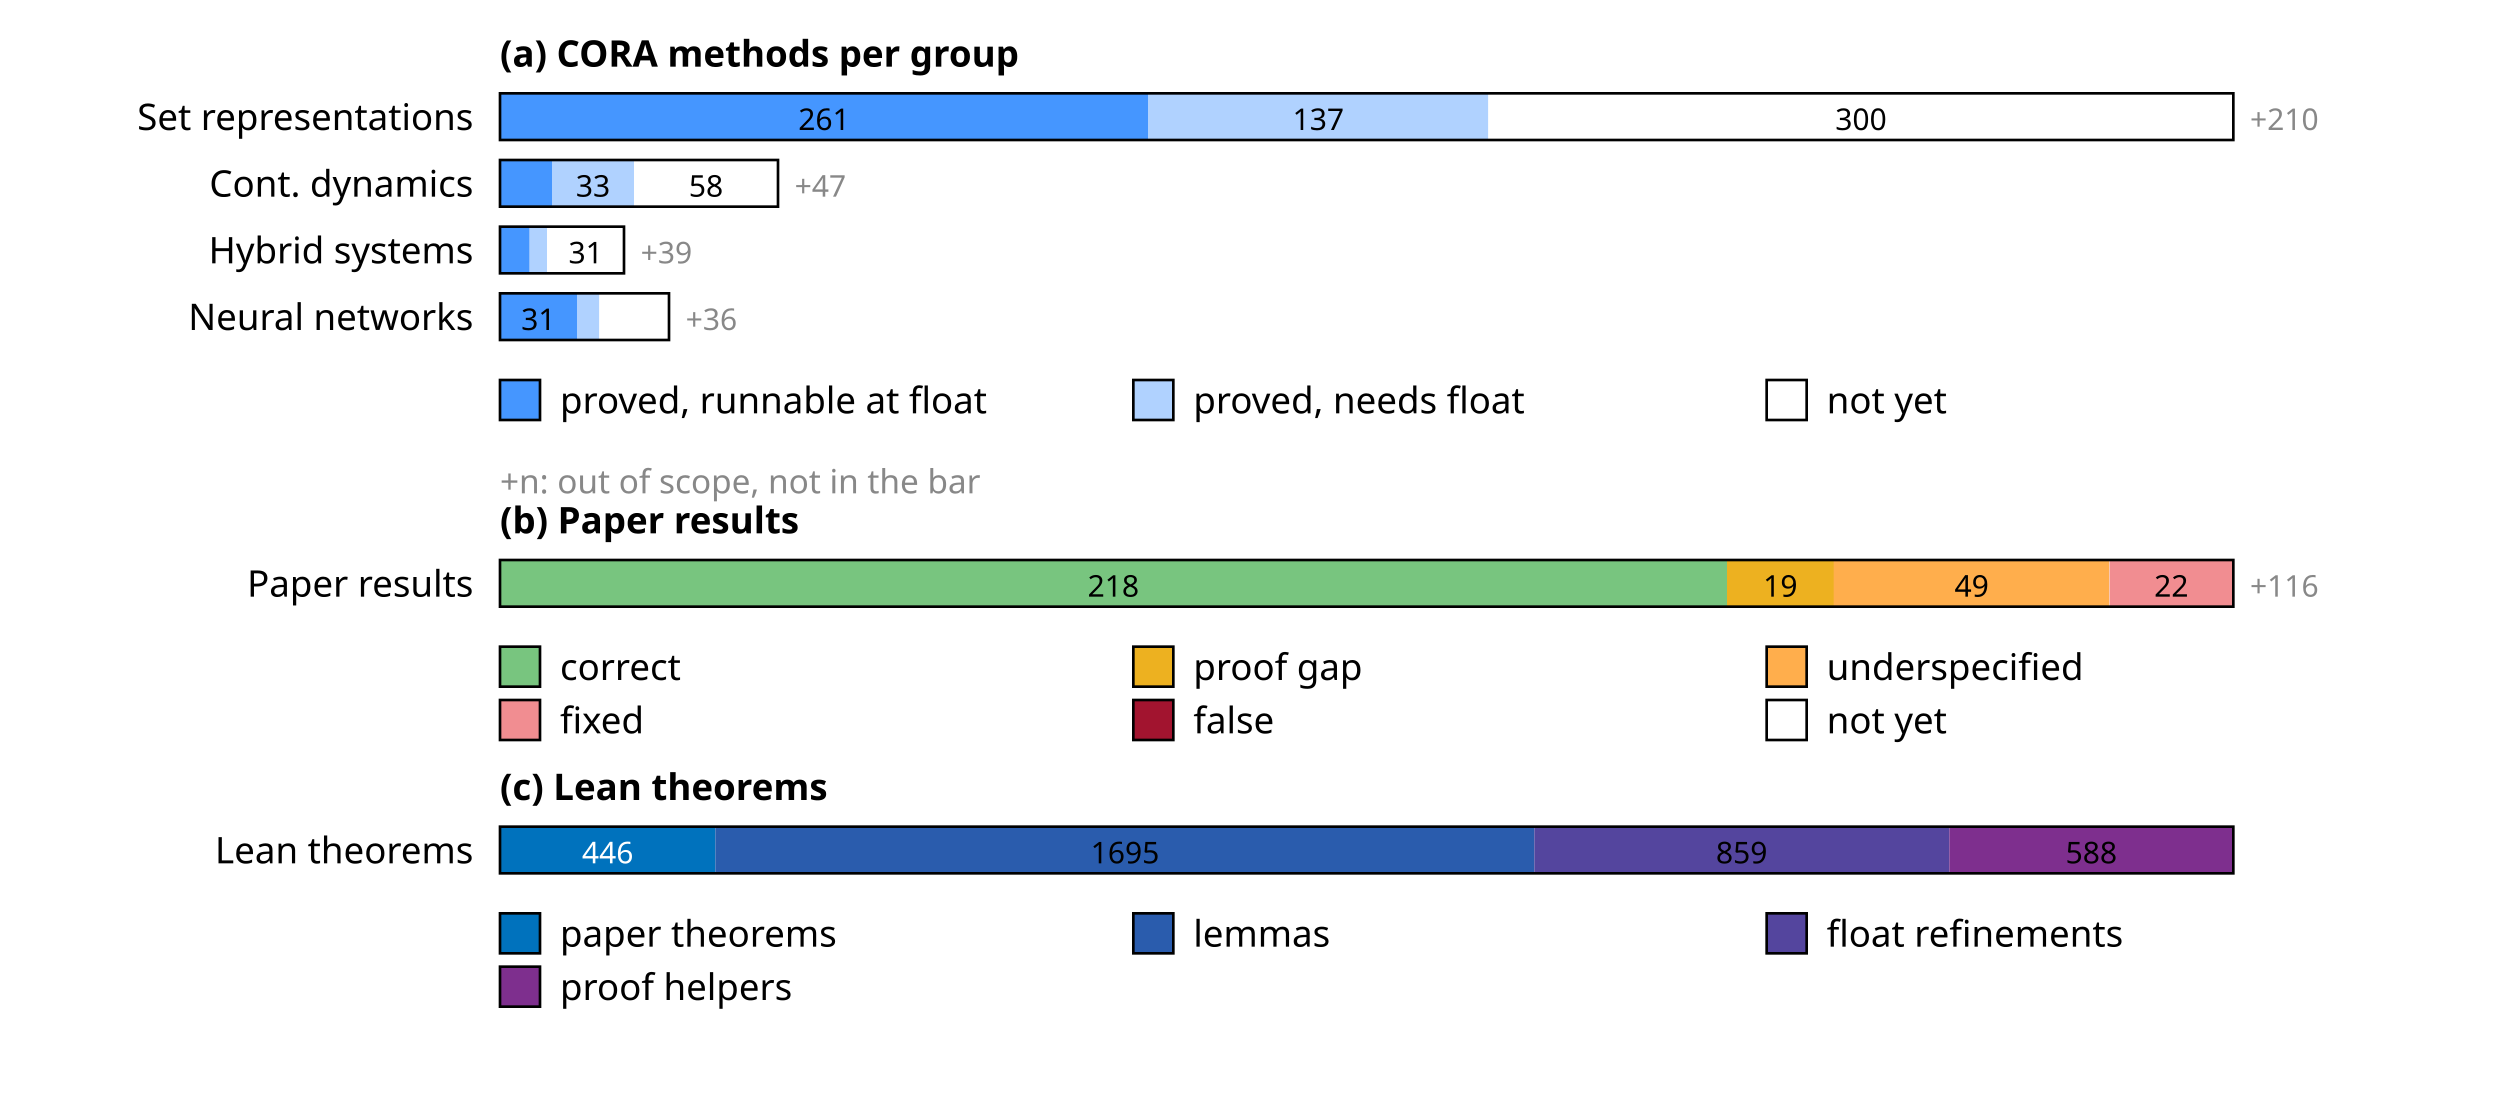
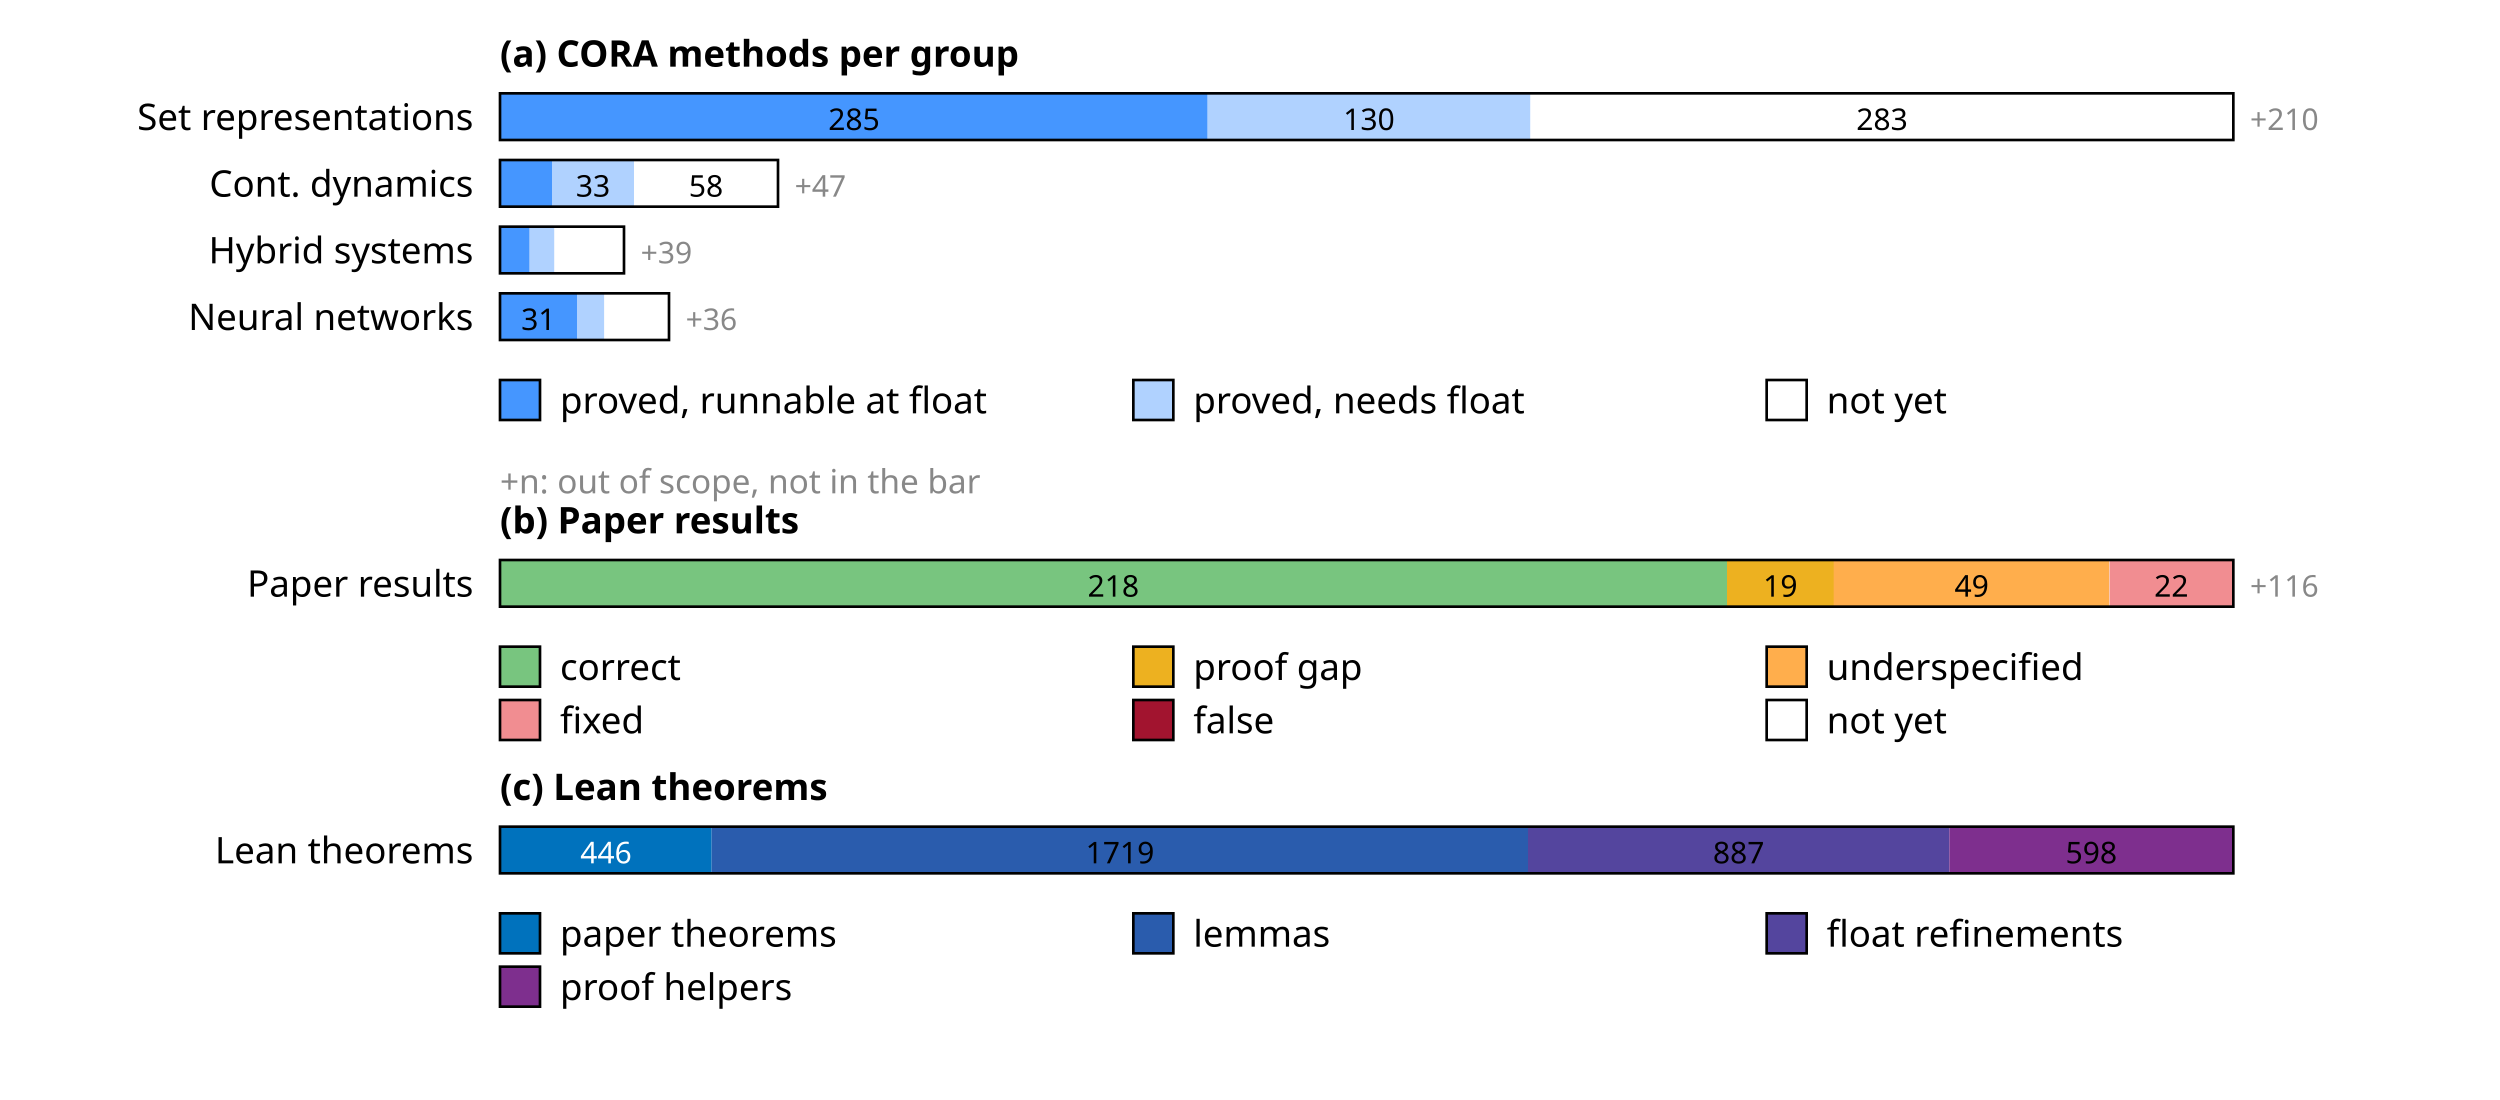
<svg xmlns="http://www.w3.org/2000/svg" width="750" height="330" font-family="sans-serif" font-size="11">
  <rect width="100%" height="100%" fill="white" />
  <text x="150" y="20" font-weight="bold">(a) CORA methods per group</text>
  <text x="142" y="39" text-anchor="end">Set representations</text>
-   <rect x="150.0" y="28" width="194.4" height="14" fill="rgb(69,150,255)" />
-   <text x="247.2" y="39" text-anchor="middle" font-size="9" fill="#000">261</text>
-   <rect x="344.4" y="28" width="102.1" height="14" fill="rgb(176,210,255)" />
-   <text x="395.5" y="39" text-anchor="middle" font-size="9" fill="#000">137</text>
-   <rect x="446.5" y="28" width="223.5" height="14" fill="rgb(255,255,255)" />
-   <text x="558.3" y="39" text-anchor="middle" font-size="9" fill="#000">300</text>
+   <rect x="150.0" y="28" width="212.3" height="14" fill="rgb(69,150,255)" />
+   <text x="256.2" y="39" text-anchor="middle" font-size="9" fill="#000">285</text>
+   <rect x="362.3" y="28" width="96.8" height="14" fill="rgb(176,210,255)" />
+   <text x="410.7" y="39" text-anchor="middle" font-size="9" fill="#000">130</text>
+   <rect x="459.2" y="28" width="210.8" height="14" fill="rgb(255,255,255)" />
+   <text x="564.6" y="39" text-anchor="middle" font-size="9" fill="#000">283</text>
  <rect x="150" y="28" width="520.0" height="14" fill="none" stroke="#000" stroke-width="0.8" />
  <text x="675.0" y="39" font-size="9" fill="#888">+210</text>
  <text x="142" y="59" text-anchor="end">Cont. dynamics</text>
  <rect x="150.0" y="48" width="15.6" height="14" fill="rgb(69,150,255)" />
  <rect x="165.6" y="48" width="24.6" height="14" fill="rgb(176,210,255)" />
  <text x="177.9" y="59" text-anchor="middle" font-size="9" fill="#000">33</text>
  <rect x="190.2" y="48" width="43.2" height="14" fill="rgb(255,255,255)" />
  <text x="211.8" y="59" text-anchor="middle" font-size="9" fill="#000">58</text>
  <rect x="150" y="48" width="83.4" height="14" fill="none" stroke="#000" stroke-width="0.8" />
  <text x="238.4" y="59" font-size="9" fill="#888">+47</text>
  <text x="142" y="79" text-anchor="end">Hybrid systems</text>
  <rect x="150.0" y="68" width="8.9" height="14" fill="rgb(69,150,255)" />
-   <rect x="158.9" y="68" width="5.2" height="14" fill="rgb(176,210,255)" />
-   <rect x="164.2" y="68" width="23.1" height="14" fill="rgb(255,255,255)" />
-   <text x="175.7" y="79" text-anchor="middle" font-size="9" fill="#000">31</text>
+   <rect x="158.9" y="68" width="7.4" height="14" fill="rgb(176,210,255)" />
+   <rect x="166.4" y="68" width="20.9" height="14" fill="rgb(255,255,255)" />
  <rect x="150" y="68" width="37.2" height="14" fill="none" stroke="#000" stroke-width="0.8" />
  <text x="192.2" y="79" font-size="9" fill="#888">+39</text>
  <text x="142" y="99" text-anchor="end">Neural networks</text>
  <rect x="150.0" y="88" width="23.1" height="14" fill="rgb(69,150,255)" />
  <text x="161.5" y="99" text-anchor="middle" font-size="9" fill="#000">31</text>
-   <rect x="173.1" y="88" width="6.7" height="14" fill="rgb(176,210,255)" />
-   <rect x="179.8" y="88" width="20.9" height="14" fill="rgb(255,255,255)" />
+   <rect x="173.1" y="88" width="8.2" height="14" fill="rgb(176,210,255)" />
+   <rect x="181.3" y="88" width="19.4" height="14" fill="rgb(255,255,255)" />
  <rect x="150" y="88" width="50.7" height="14" fill="none" stroke="#000" stroke-width="0.8" />
  <text x="205.7" y="99" font-size="9" fill="#888">+36</text>
  <rect x="150" y="114" width="12" height="12" fill="rgb(69,150,255)" stroke="#000" stroke-width="0.8" />
  <text x="168" y="124">proved, runnable at float</text>
  <rect x="340" y="114" width="12" height="12" fill="rgb(176,210,255)" stroke="#000" stroke-width="0.8" />
  <text x="358" y="124">proved, needs float</text>
  <rect x="530" y="114" width="12" height="12" fill="rgb(255,255,255)" stroke="#000" stroke-width="0.8" />
  <text x="548" y="124">not yet</text>
  <text x="150" y="148" font-size="10" fill="#888">+n: out of scope, not in the bar</text>
  <text x="150" y="160" font-weight="bold">(b) Paper results</text>
  <text x="142" y="179" text-anchor="end">Paper results</text>
  <rect x="150.0" y="168" width="368.1" height="14" fill="rgb(120,197,127)" />
  <text x="334.0" y="179" text-anchor="middle" font-size="9" fill="#000">218</text>
  <rect x="518.1" y="168" width="32.1" height="14" fill="rgb(237,177,32)" />
  <text x="534.1" y="179" text-anchor="middle" font-size="9" fill="#000">19</text>
  <rect x="550.1" y="168" width="82.7" height="14" fill="rgb(255,174,76)" />
  <text x="591.5" y="179" text-anchor="middle" font-size="9" fill="#000">49</text>
  <rect x="632.9" y="168" width="37.1" height="14" fill="rgb(241,141,145)" />
  <text x="651.4" y="179" text-anchor="middle" font-size="9" fill="#000">22</text>
  <rect x="150" y="168" width="520.0" height="14" fill="none" stroke="#000" stroke-width="0.8" />
  <text x="675.0" y="179" font-size="9" fill="#888">+116</text>
  <rect x="150" y="194" width="12" height="12" fill="rgb(120,197,127)" stroke="#000" stroke-width="0.8" />
  <text x="168" y="204">correct</text>
  <rect x="340" y="194" width="12" height="12" fill="rgb(237,177,32)" stroke="#000" stroke-width="0.8" />
  <text x="358" y="204">proof gap</text>
  <rect x="530" y="194" width="12" height="12" fill="rgb(255,174,76)" stroke="#000" stroke-width="0.8" />
  <text x="548" y="204">underspecified</text>
  <rect x="150" y="210" width="12" height="12" fill="rgb(241,141,145)" stroke="#000" stroke-width="0.8" />
  <text x="168" y="220">fixed</text>
  <rect x="340" y="210" width="12" height="12" fill="rgb(162,20,47)" stroke="#000" stroke-width="0.8" />
  <text x="358" y="220">false</text>
  <rect x="530" y="210" width="12" height="12" fill="rgb(255,255,255)" stroke="#000" stroke-width="0.8" />
  <text x="548" y="220">not yet</text>
  <text x="150" y="240" font-weight="bold">(c) Lean theorems</text>
  <text x="142" y="259" text-anchor="end">Lean theorems</text>
-   <rect x="150.0" y="248" width="64.6" height="14" fill="rgb(0,114,189)" />
-   <text x="182.3" y="259" text-anchor="middle" font-size="9" fill="#fff">446</text>
-   <rect x="214.6" y="248" width="245.7" height="14" fill="rgb(42,92,173)" />
-   <text x="337.5" y="259" text-anchor="middle" font-size="9" fill="#000">1695</text>
-   <rect x="460.3" y="248" width="124.5" height="14" fill="rgb(84,69,158)" />
-   <text x="522.5" y="259" text-anchor="middle" font-size="9" fill="#000">859</text>
+   <rect x="150.0" y="248" width="63.5" height="14" fill="rgb(0,114,189)" />
+   <text x="181.8" y="259" text-anchor="middle" font-size="9" fill="#fff">446</text>
+   <rect x="213.5" y="248" width="244.9" height="14" fill="rgb(42,92,173)" />
+   <text x="336.0" y="259" text-anchor="middle" font-size="9" fill="#000">1719</text>
+   <rect x="458.4" y="248" width="126.4" height="14" fill="rgb(84,69,158)" />
+   <text x="521.6" y="259" text-anchor="middle" font-size="9" fill="#000">887</text>
  <rect x="584.8" y="248" width="85.2" height="14" fill="rgb(126,47,142)" />
-   <text x="627.4" y="259" text-anchor="middle" font-size="9" fill="#000">588</text>
+   <text x="627.4" y="259" text-anchor="middle" font-size="9" fill="#000">598</text>
  <rect x="150" y="248" width="520.0" height="14" fill="none" stroke="#000" stroke-width="0.8" />
  <rect x="150" y="274" width="12" height="12" fill="rgb(0,114,189)" stroke="#000" stroke-width="0.8" />
  <text x="168" y="284">paper theorems</text>
  <rect x="340" y="274" width="12" height="12" fill="rgb(42,92,173)" stroke="#000" stroke-width="0.8" />
  <text x="358" y="284">lemmas</text>
  <rect x="530" y="274" width="12" height="12" fill="rgb(84,69,158)" stroke="#000" stroke-width="0.8" />
  <text x="548" y="284">float refinements</text>
  <rect x="150" y="290" width="12" height="12" fill="rgb(126,47,142)" stroke="#000" stroke-width="0.8" />
  <text x="168" y="300">proof helpers</text>
</svg>
